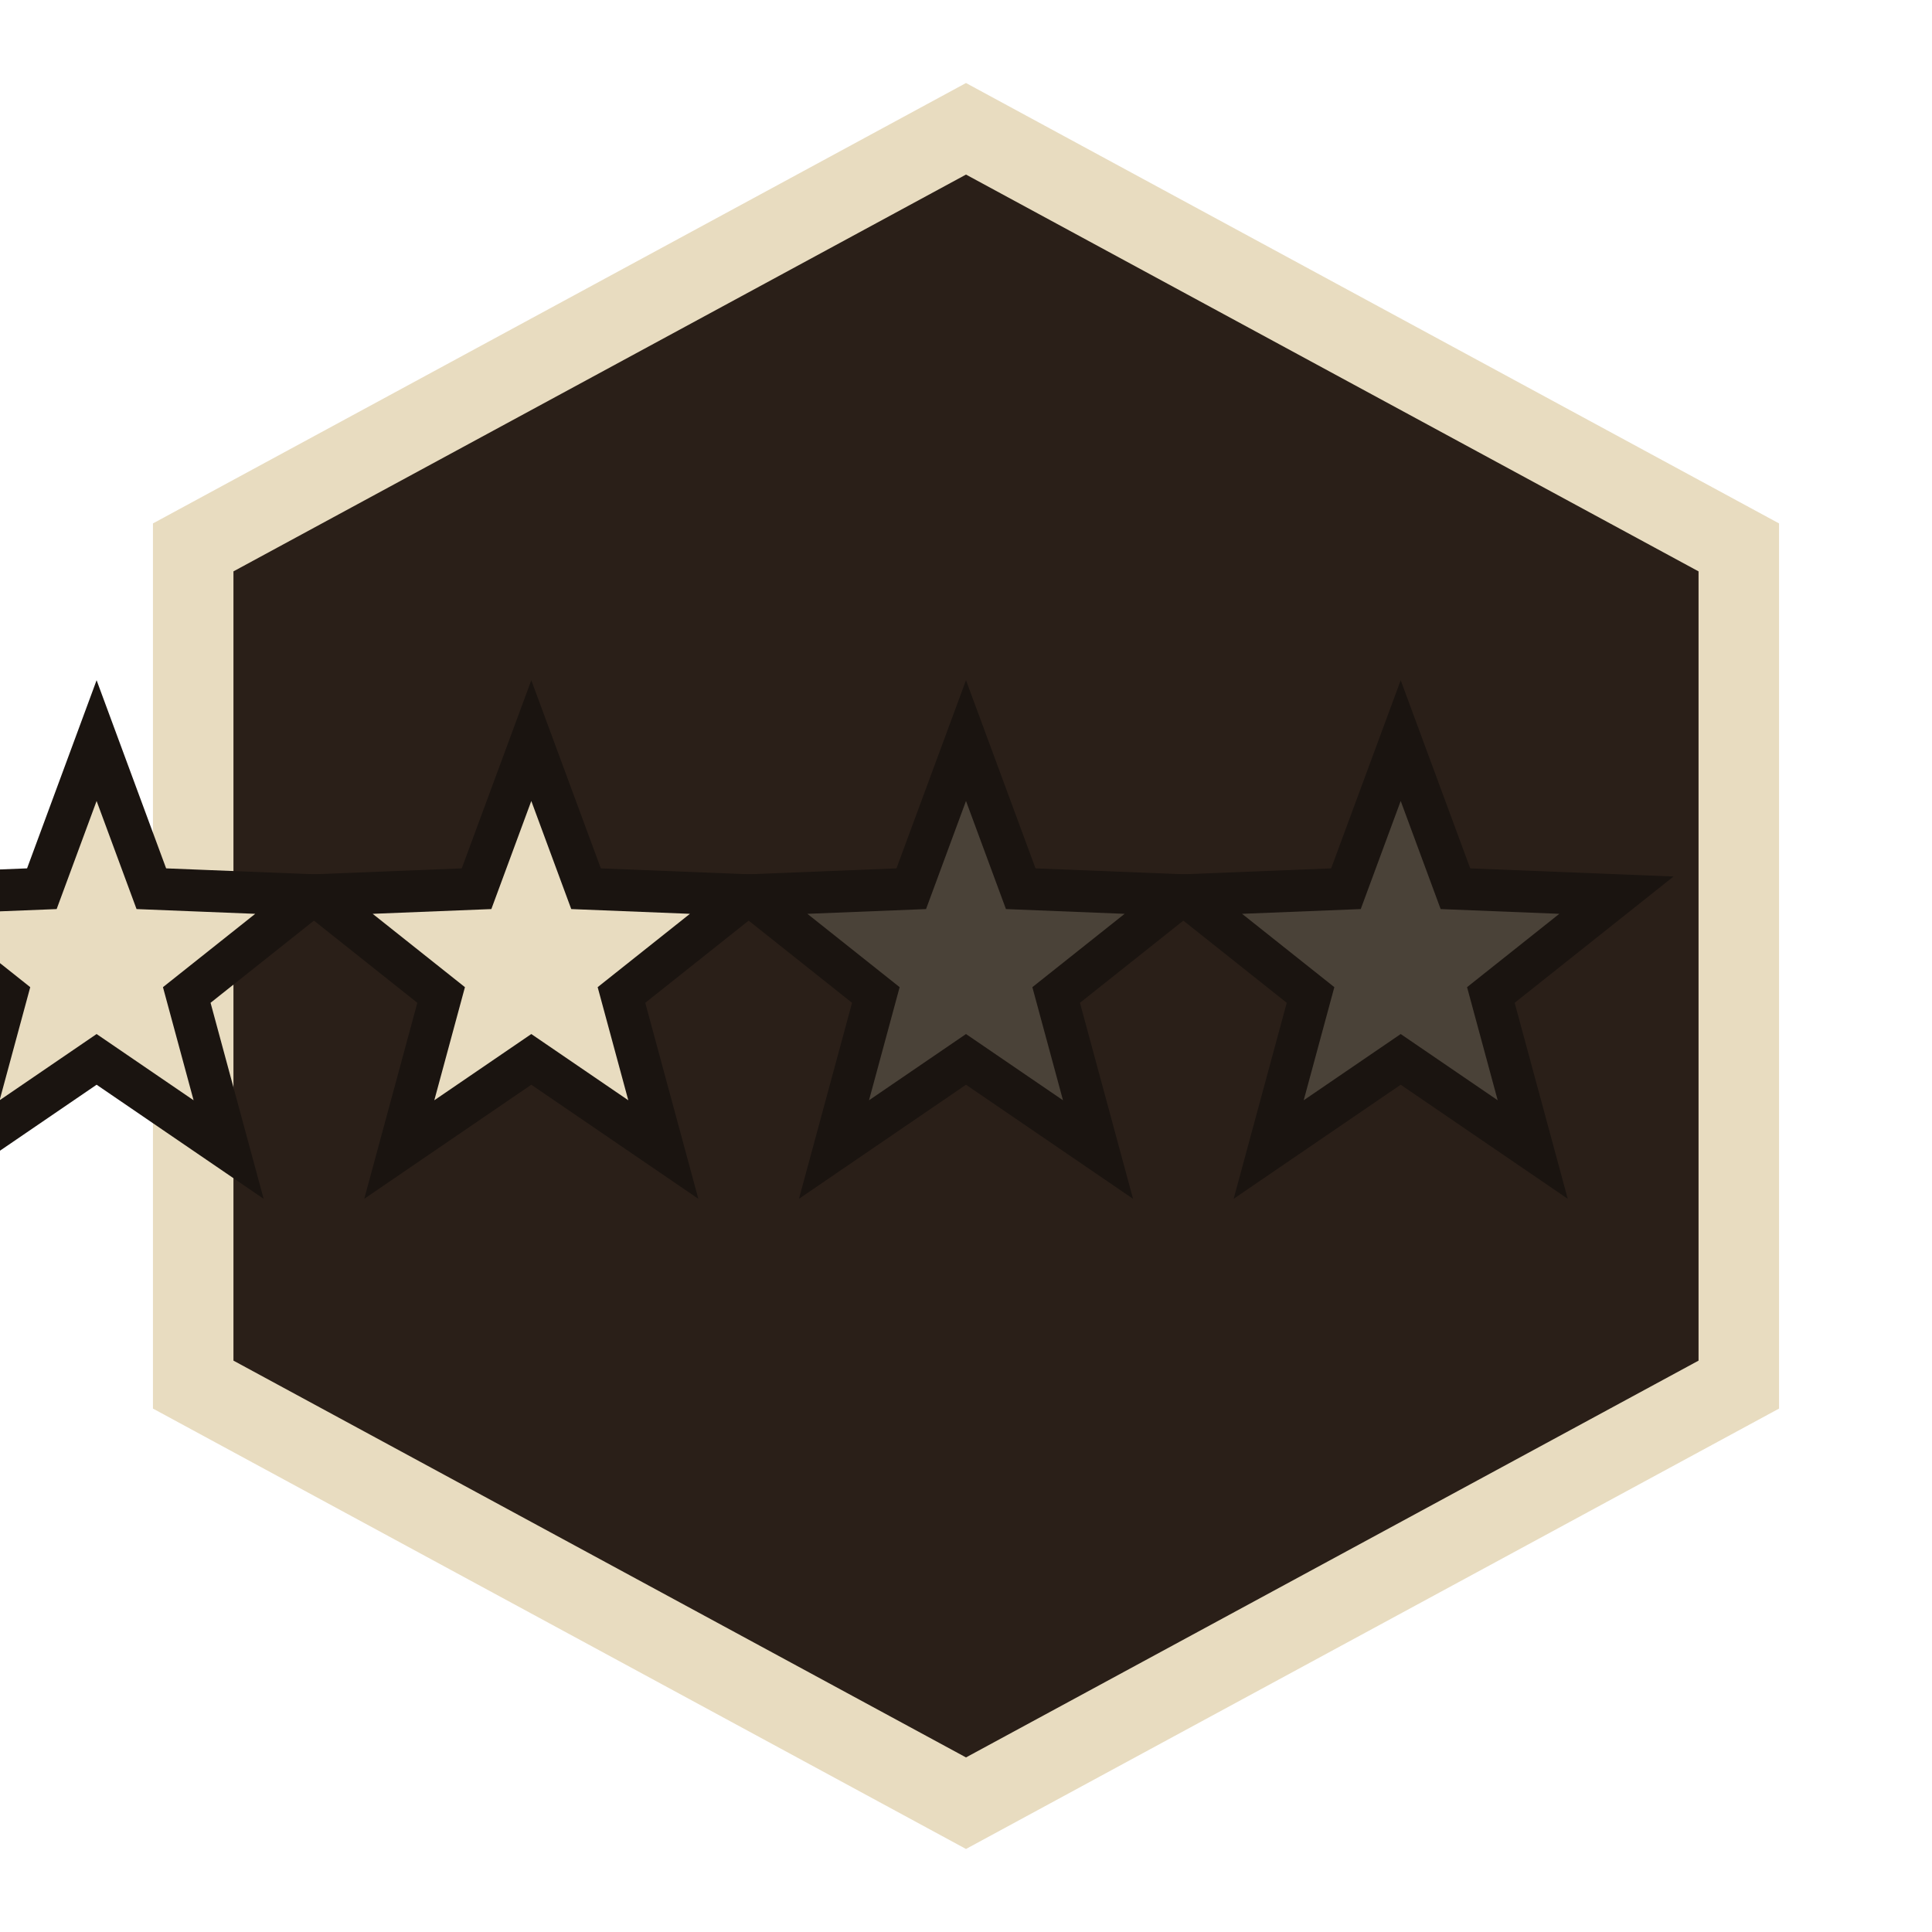
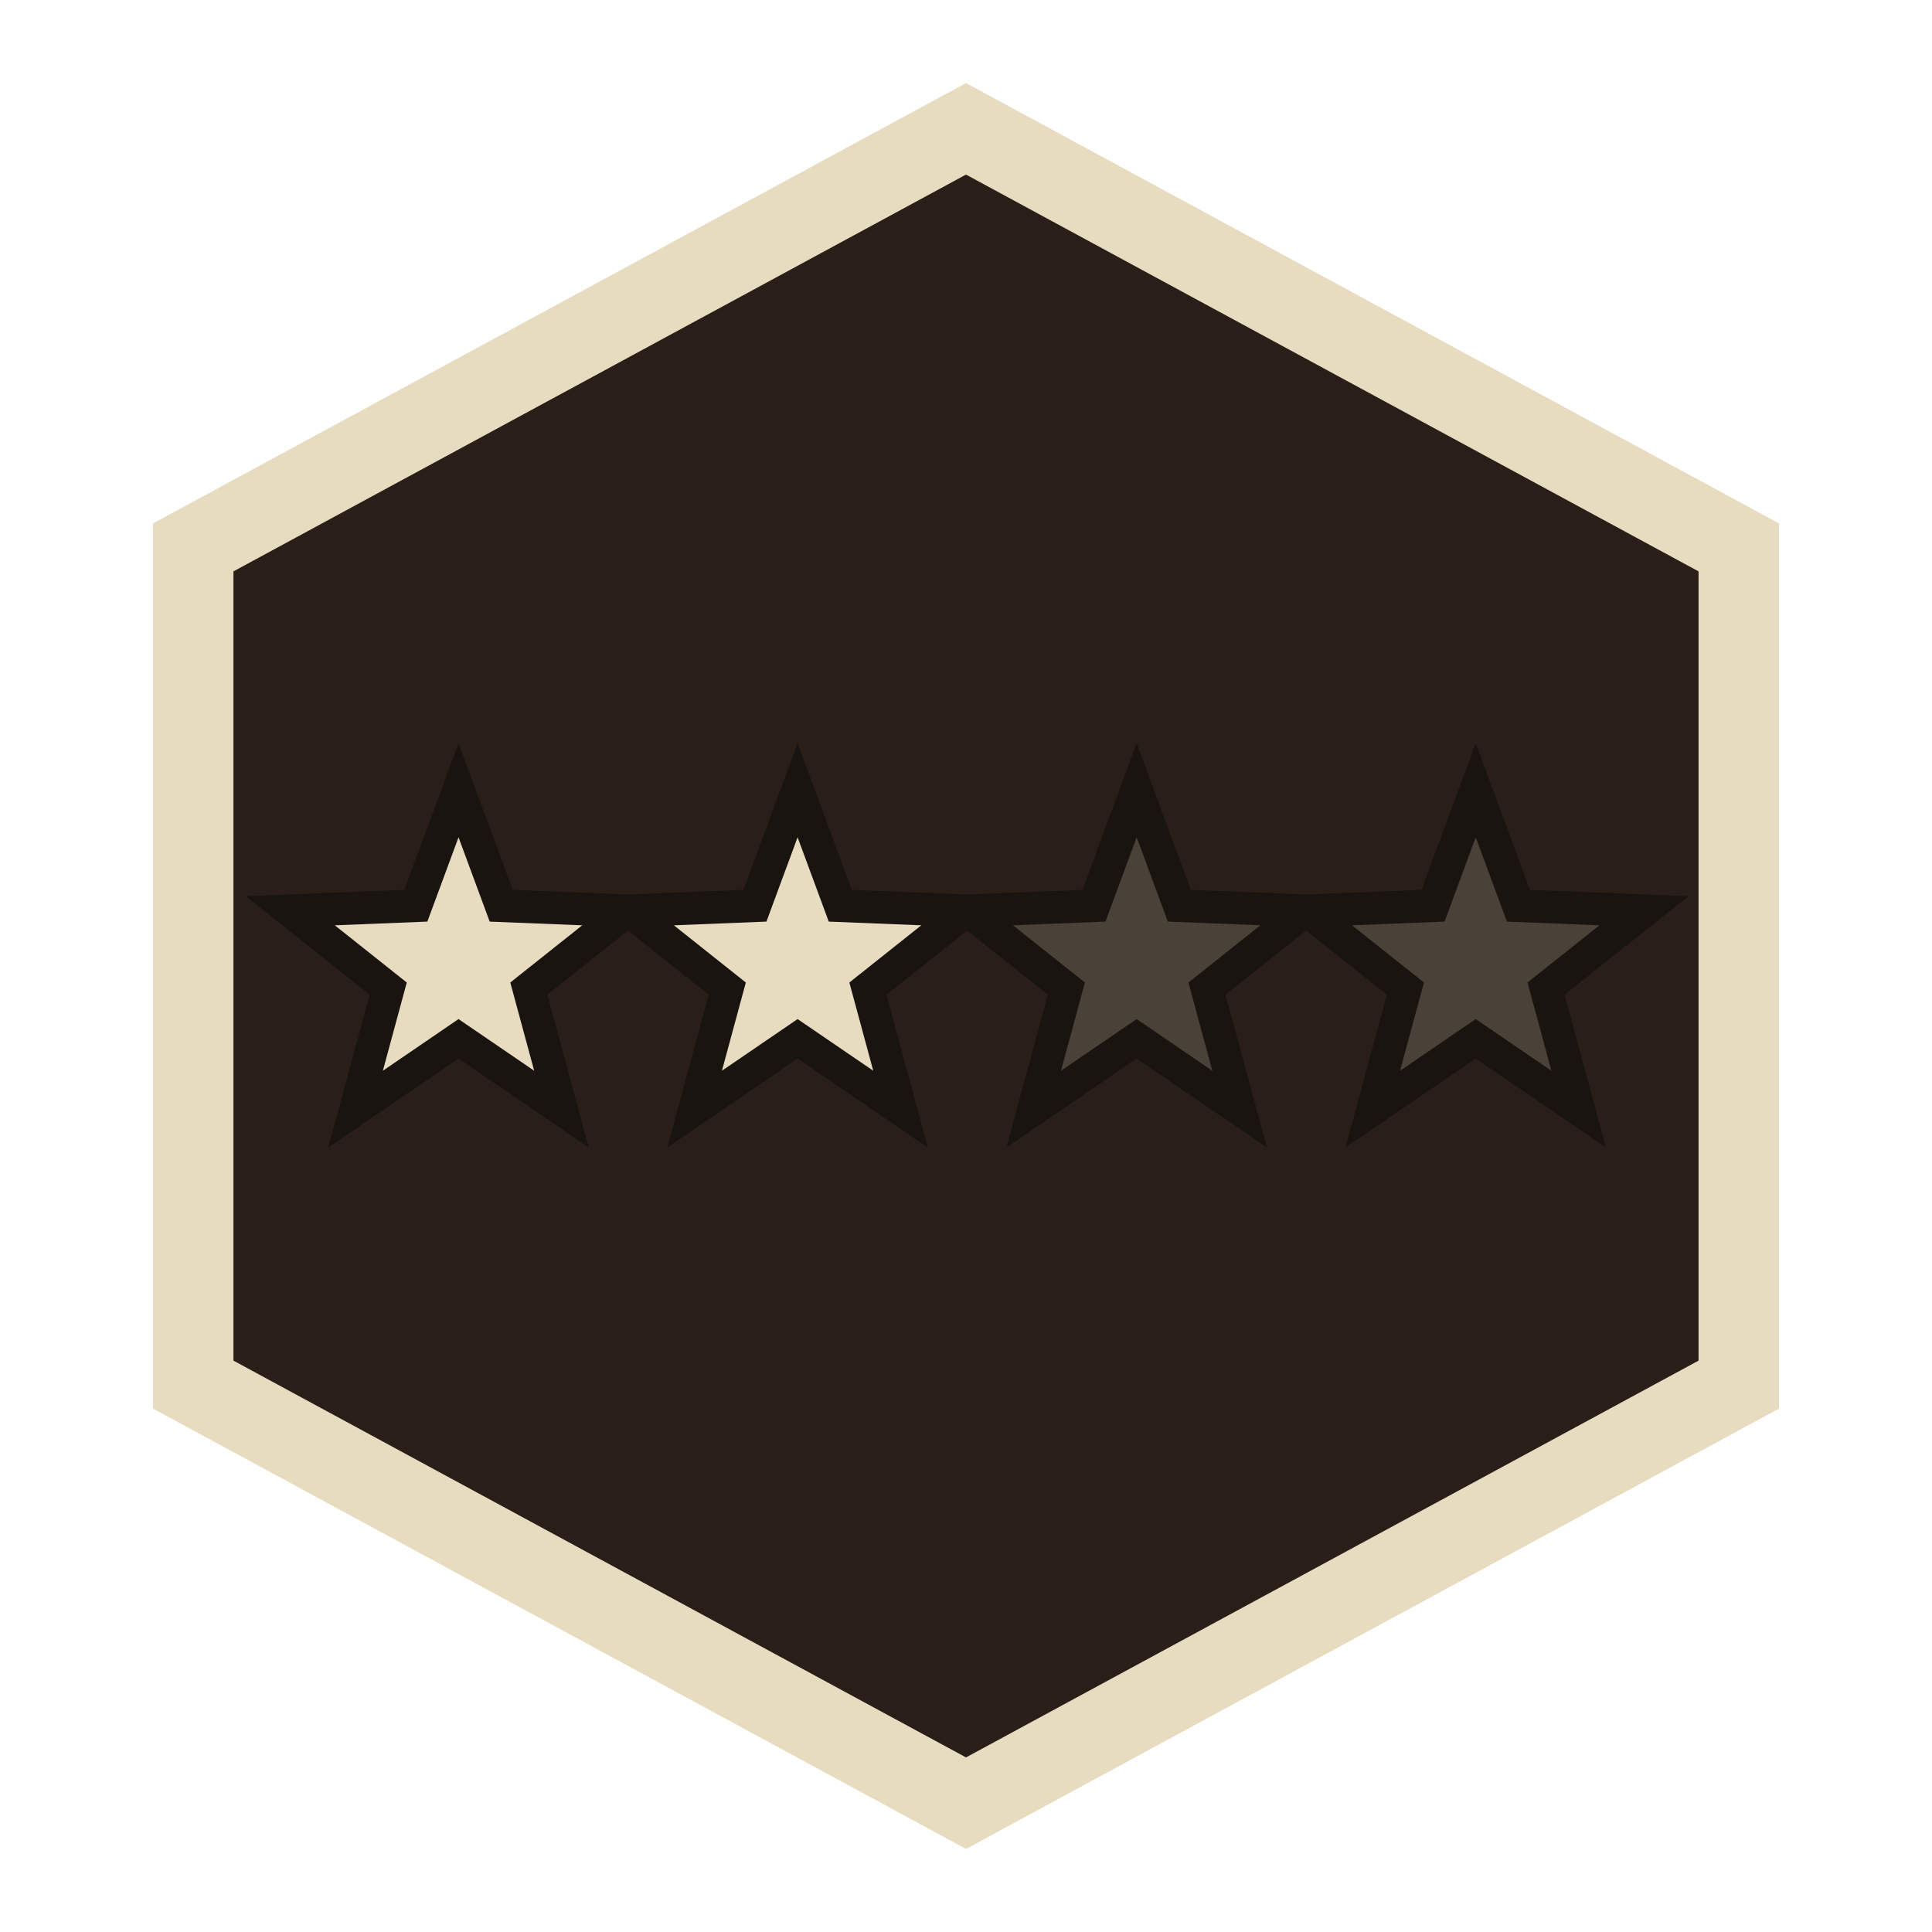
<svg xmlns="http://www.w3.org/2000/svg" viewBox="-30 -30 60 60" width="180" height="180">
  <style>.k3{stroke:#1a1410;stroke-width:3px;stroke-linejoin:round;stroke-linecap:round}.k2{stroke:#1a1410;stroke-width:2.2px;stroke-linejoin:round;stroke-linecap:round}.k15{stroke:#1a1410;stroke-width:1.6px;stroke-linejoin:round;stroke-linecap:round}.k1{stroke:#1a1410;stroke-width:1.1px;stroke-linejoin:round}</style>
  <defs>
    <g id="v-sturmbatterie">
      <ellipse cx="0" cy="16" rx="50" ry="16" fill="rgba(0,0,0,.35)" stroke="none" />
      <path class="k2" d="M-35.0,7 L31.0,7 A9,9 0 0 1 31.0,25 L-35.0,25 A9,9 0 0 1 -35.0,7 Z" fill="#2c2822" />
      <line x1="-41.3" y1="8.5" x2="-41.3" y2="23.5" stroke="#161310" stroke-width="2" stroke-linecap="round" />
      <line x1="-34.75" y1="8.5" x2="-34.75" y2="23.5" stroke="#161310" stroke-width="2" stroke-linecap="round" />
      <line x1="-28.2" y1="8.5" x2="-28.2" y2="23.5" stroke="#161310" stroke-width="2" stroke-linecap="round" />
      <line x1="-21.65" y1="8.5" x2="-21.65" y2="23.5" stroke="#161310" stroke-width="2" stroke-linecap="round" />
      <line x1="-15.1" y1="8.5" x2="-15.1" y2="23.5" stroke="#161310" stroke-width="2" stroke-linecap="round" />
      <line x1="-8.55" y1="8.5" x2="-8.55" y2="23.5" stroke="#161310" stroke-width="2" stroke-linecap="round" />
      <line x1="-2.0" y1="8.5" x2="-2.0" y2="23.5" stroke="#161310" stroke-width="2" stroke-linecap="round" />
      <line x1="4.55" y1="8.5" x2="4.55" y2="23.5" stroke="#161310" stroke-width="2" stroke-linecap="round" />
      <line x1="11.1" y1="8.5" x2="11.1" y2="23.5" stroke="#161310" stroke-width="2" stroke-linecap="round" />
      <line x1="17.65" y1="8.5" x2="17.65" y2="23.5" stroke="#161310" stroke-width="2" stroke-linecap="round" />
      <line x1="24.2" y1="8.5" x2="24.2" y2="23.5" stroke="#161310" stroke-width="2" stroke-linecap="round" />
      <line x1="30.75" y1="8.5" x2="30.75" y2="23.5" stroke="#161310" stroke-width="2" stroke-linecap="round" />
      <line x1="37.3" y1="8.5" x2="37.3" y2="23.5" stroke="#161310" stroke-width="2" stroke-linecap="round" />
      <ellipse class="k1" cx="-35.0" cy="16" rx="8.1" ry="8.1" fill="#161310" />
      <ellipse class="k1" cx="31.0" cy="16" rx="8.1" ry="8.1" fill="#161310" />
      <path class="k2" d="M-36.0,-6 L32.0,-6 A10,10 0 0 1 32.0,14 L-36.0,14 A10,10 0 0 1 -36.0,-6 Z" fill="#332b24" />
      <line x1="-43.0" y1="-4.5" x2="-43.0" y2="12.5" stroke="#1c1713" stroke-width="2" stroke-linecap="round" />
      <line x1="-36.167" y1="-4.5" x2="-36.167" y2="12.5" stroke="#1c1713" stroke-width="2" stroke-linecap="round" />
      <line x1="-29.333" y1="-4.5" x2="-29.333" y2="12.5" stroke="#1c1713" stroke-width="2" stroke-linecap="round" />
      <line x1="-22.5" y1="-4.5" x2="-22.5" y2="12.5" stroke="#1c1713" stroke-width="2" stroke-linecap="round" />
      <line x1="-15.667" y1="-4.5" x2="-15.667" y2="12.5" stroke="#1c1713" stroke-width="2" stroke-linecap="round" />
      <line x1="-8.833" y1="-4.5" x2="-8.833" y2="12.5" stroke="#1c1713" stroke-width="2" stroke-linecap="round" />
      <line x1="-2.0" y1="-4.5" x2="-2.0" y2="12.5" stroke="#1c1713" stroke-width="2" stroke-linecap="round" />
      <line x1="4.833" y1="-4.5" x2="4.833" y2="12.5" stroke="#1c1713" stroke-width="2" stroke-linecap="round" />
      <line x1="11.667" y1="-4.5" x2="11.667" y2="12.5" stroke="#1c1713" stroke-width="2" stroke-linecap="round" />
      <line x1="18.5" y1="-4.5" x2="18.5" y2="12.5" stroke="#1c1713" stroke-width="2" stroke-linecap="round" />
      <line x1="25.333" y1="-4.5" x2="25.333" y2="12.5" stroke="#1c1713" stroke-width="2" stroke-linecap="round" />
      <line x1="32.167" y1="-4.5" x2="32.167" y2="12.5" stroke="#1c1713" stroke-width="2" stroke-linecap="round" />
      <line x1="39.0" y1="-4.5" x2="39.0" y2="12.5" stroke="#1c1713" stroke-width="2" stroke-linecap="round" />
      <ellipse class="k1" cx="-36.0" cy="4" rx="9.0" ry="9.0" fill="#1c1713" />
      <ellipse class="k1" cx="32.0" cy="4" rx="9.0" ry="9.0" fill="#1c1713" />
      <polygon class="#4a2e21" points="-40.0,2.0 38.0,2.0 30.0,-10.0 -32.0,-10.0" fill="#6b4230" stroke-width="2" />
      <polygon class="k3" points="-36.0,-16.0 -4.0,0.0 -4.0,10.0 -36.0,-6.0" fill="#6b4230" />
      <polygon class="k3" points="-4.0,0.0 28.0,-16.0 28.0,-6.0 -4.0,10.0" fill="#4a2e21" />
      <polygon class="k3" points="-4.0,-32.0 28.0,-16.0 -4.0,0.0 -36.0,-16.0" fill="#8a5a40" />
      <polygon class="k2" points="-34.0,-8.0 -24.0,-16.0 20.0,-16.0 30.0,-8.0" fill="#77726b" />
      <path d="M-30,-9 L26,-9" fill="none" stroke="#f0e2b8" stroke-width="2" opacity="0.6" />
      <polygon class="k3" points="-13.0,-34.0 2.0,-26.5 2.0,-14.5 -13.0,-22.0" fill="#77726b" />
      <polygon class="k3" points="2.0,-26.5 17.0,-34.0 17.0,-22.0 2.0,-14.5" fill="#48443f" />
      <polygon class="k3" points="2.0,-41.5 17.0,-34.0 2.0,-26.5 -13.0,-34.0" fill="#a8a195" />
      <line x1="-1.15" y1="-24" x2="-15.1" y2="-44" stroke="#1a1410" stroke-width="7.4" stroke-linecap="round" />
      <line x1="-1.15" y1="-24" x2="-15.1" y2="-44" stroke="#48443f" stroke-width="3.4" stroke-linecap="round" />
      <line x1="-1.15" y1="-24.85" x2="-15.1" y2="-44.85" stroke="#a8a195" stroke-width="1.5" stroke-linecap="round" />
      <line x1="0.95" y1="-24" x2="-3.7" y2="-47" stroke="#1a1410" stroke-width="7.4" stroke-linecap="round" />
      <line x1="0.95" y1="-24" x2="-3.7" y2="-47" stroke="#48443f" stroke-width="3.4" stroke-linecap="round" />
      <line x1="0.95" y1="-24.85" x2="-3.7" y2="-47.85" stroke="#a8a195" stroke-width="1.5" stroke-linecap="round" />
      <line x1="3.05" y1="-24" x2="7.7" y2="-47" stroke="#1a1410" stroke-width="7.4" stroke-linecap="round" />
      <line x1="3.05" y1="-24" x2="7.7" y2="-47" stroke="#48443f" stroke-width="3.4" stroke-linecap="round" />
      <line x1="3.05" y1="-24.85" x2="7.7" y2="-47.85" stroke="#a8a195" stroke-width="1.5" stroke-linecap="round" />
      <line x1="5.15" y1="-24" x2="19.1" y2="-44" stroke="#1a1410" stroke-width="7.4" stroke-linecap="round" />
      <line x1="5.15" y1="-24" x2="19.1" y2="-44" stroke="#48443f" stroke-width="3.4" stroke-linecap="round" />
      <line x1="5.15" y1="-24.85" x2="19.1" y2="-44.85" stroke="#a8a195" stroke-width="1.5" stroke-linecap="round" />
      <polygon class="2" points="-22.0,-21.0 -16.0,-18.0 -16.0,-13.0 -22.0,-16.0" fill="#834f36" />
      <polygon class="2" points="-16.0,-18.0 -10.0,-21.0 -10.0,-16.0 -16.0,-13.0" fill="#5e3826" />
      <polygon class="2" points="-16.0,-24.0 -10.0,-21.0 -16.0,-18.0 -22.0,-21.0" fill="#a2684a" />
      <polygon class="2" points="14.0,-21.0 20.0,-18.0 20.0,-13.0 14.0,-16.0" fill="#834f36" />
      <polygon class="2" points="20.0,-18.0 26.0,-21.0 26.0,-16.0 20.0,-13.0" fill="#5e3826" />
      <polygon class="2" points="20.0,-24.0 26.0,-21.0 20.0,-18.0 14.0,-21.0" fill="#a2684a" />
      <polygon points="-10.1,-58.0 -13.7,-56.9 -15.1,-54.2 -16.5,-56.9 -20.1,-58.0 -16.5,-59.1 -15.1,-61.8 -13.7,-59.1" fill="#f0e2b8" stroke="#fff3d6" stroke-width="0.8" />
      <polygon points="1.3,-61.0 -2.3,-59.9 -3.7,-57.2 -5.1,-59.9 -8.7,-61.0 -5.1,-62.1 -3.7,-64.8 -2.3,-62.1" fill="#f0e2b8" stroke="#fff3d6" stroke-width="0.8" />
      <polygon points="12.7,-61.0 9.1,-59.9 7.7,-57.2 6.3,-59.9 2.7,-61.0 6.3,-62.1 7.7,-64.8 9.1,-62.1" fill="#f0e2b8" stroke="#fff3d6" stroke-width="0.8" />
      <polygon points="24.1,-58.0 20.5,-56.9 19.1,-54.2 17.7,-56.9 14.1,-58.0 17.7,-59.1 19.1,-61.8 20.5,-59.1" fill="#f0e2b8" stroke="#fff3d6" stroke-width="0.8" />
      <rect x="13.553" y="-47.58" width="2.8" height="6.4" rx="0.6" fill="#e8c872" stroke="#1a1410" stroke-width="0.8" transform="rotate(12.07476 14.95331 -44.37962)" />
      <rect x="3.497" y="-38.339" width="2.8" height="6.4" rx="0.6" fill="#e8c872" stroke="#1a1410" stroke-width="0.8" transform="rotate(-10.74489 4.897451 -35.13883)" />
      <rect x="2.92" y="-39.022" width="2.8" height="6.4" rx="0.6" fill="#e8c872" stroke="#1a1410" stroke-width="0.8" transform="rotate(-37.00035 4.319957 -35.82154)" />
      <rect x="17.946" y="-49.523" width="2.8" height="6.4" rx="0.6" fill="#e8c872" stroke="#1a1410" stroke-width="0.8" transform="rotate(-32.74296 19.34583 -46.32347)" />
      <rect x="17.581" y="-31.356" width="2.8" height="6.4" rx="0.6" fill="#e8c872" stroke="#1a1410" stroke-width="0.8" transform="rotate(-30.09584 18.98077 -28.15555)" />
      <rect x="9.53" y="-36.142" width="2.8" height="6.4" rx="0.6" fill="#e8c872" stroke="#1a1410" stroke-width="0.8" transform="rotate(35.81672 10.92956 -32.9416)" />
      <rect x="23.684" y="-41.68" width="2.8" height="6.4" rx="0.6" fill="#e8c872" stroke="#1a1410" stroke-width="0.8" transform="rotate(38.10041 25.08412 -38.47967)" />
      <rect x="2.463" y="-30.597" width="2.8" height="6.4" rx="0.6" fill="#e8c872" stroke="#1a1410" stroke-width="0.8" transform="rotate(-16.83126 3.863307 -27.39676)" />
      <rect x="6.37" y="-48.373" width="2.8" height="6.4" rx="0.6" fill="#e8c872" stroke="#1a1410" stroke-width="0.8" transform="rotate(-15.32145 7.770203 -45.17299)" />
      <rect x="33.245" y="-46.863" width="2.8" height="6.4" rx="0.6" fill="#e8c872" stroke="#1a1410" stroke-width="0.8" transform="rotate(6.528013 34.64505 -43.66257)" />
      <rect x="26.157" y="-42.262" width="2.8" height="6.4" rx="0.6" fill="#e8c872" stroke="#1a1410" stroke-width="0.8" transform="rotate(3.819557 27.55654 -39.06246)" />
      <rect x="3.112" y="-49.77" width="2.8" height="6.4" rx="0.6" fill="#e8c872" stroke="#1a1410" stroke-width="0.8" transform="rotate(-23.5233 4.511559 -46.56957)" />
      <rect x="27.816" y="-40.938" width="2.8" height="6.4" rx="0.6" fill="#e8c872" stroke="#1a1410" stroke-width="0.8" transform="rotate(-14.86823 29.216 -37.73778)" />
      <rect x="24.022" y="-40.324" width="2.8" height="6.4" rx="0.6" fill="#e8c872" stroke="#1a1410" stroke-width="0.8" transform="rotate(-16.01864 25.42247 -37.12357)" />
    </g>
    <g id="v-obelisk">
      <ellipse cx="0" cy="6" rx="46" ry="18" fill="rgba(0,0,0,.4)" stroke="none" />
      <polygon class="k3" points="-40.0,-8.0 0.0,12.0 0.0,22.0 -40.0,2.0" fill="#4b4238" />
      <polygon class="k3" points="0.0,12.0 40.0,-8.0 40.0,2.0 0.0,22.0" fill="#332c24" />
      <polygon class="k3" points="0.0,-28.0 40.0,-8.0 0.0,12.0 -40.0,-8.0" fill="#6a5d4e" />
      <polygon class="k1" points="-40.0,-6.0 0.0,10.0 0.0,16.0 -40.0,0.0" fill="url(#haz)" />
      <polygon class="k3" points="-30.0,-20.0 0.0,-5.0 0.0,9.0 -30.0,-6.0" fill="#4b4238" />
      <polygon class="k3" points="0.0,-5.0 30.0,-20.0 30.0,-6.0 0.0,9.0" fill="#332c24" />
      <polygon class="k3" points="0.0,-35.0 30.0,-20.0 0.0,-5.0 -30.0,-20.0" fill="#6a5d4e" />
      <path class="k1" d="M-30,4 C-39.9,-4.8 -34.4,-13.6 -31.1,-24.6 C-23.4,-13.6 -20.1,-5.9 -30,4 Z" fill="#ff8a2a" />
      <path class="k1" d="M30,4 C20.1,-4.8 25.6,-13.6 28.9,-24.6 C36.6,-13.6 39.9,-5.9 30,4 Z" fill="#ff8a2a" />
      <path class="k1" d="M-26,-6 C-35.9,-14.8 -30.4,-23.6 -27.1,-34.6 C-19.4,-23.6 -16.1,-15.9 -26,-6 Z" fill="#ff8a2a" />
      <path class="k1" d="M26,-6 C16.1,-14.8 21.6,-23.6 24.9,-34.6 C32.6,-23.6 35.9,-15.9 26,-6 Z" fill="#ff8a2a" />
      <polygon class="k2" points="3.0,-20.0 1.0,-148.0 15.0,-150.0 20.0,-20.0" fill="#332c24" />
      <path class="k3" d="M-20,-20 L20,-20 L15,-150 L-15,-150 Z" fill="#4b4238" />
      <polygon class="k2" points="-20.0,-20.0 -15.0,-150.0 -1.0,-148.0 -3.0,-20.0" fill="#6a5d4e" />
      <path d="M-13.85,-38.5 L-4.85,-29.5 M-13.85,-29.5 L-4.85,-38.5" fill="none" stroke="#8a5aa0" stroke-width="1.4" opacity="0.75" />
      <path d="M4.85,-38.5 L13.85,-34 L4.85,-29.5" fill="none" stroke="#8a5aa0" stroke-width="1.4" opacity="0.75" />
      <path d="M-13.548,-56.5 L-4.548,-52 L-13.548,-47.5" fill="none" stroke="#8a5aa0" stroke-width="1.4" opacity="0.75" />
      <path d="M4.548,-56.5 L13.548,-47.5 M4.548,-47.5 L13.548,-56.5" fill="none" stroke="#8a5aa0" stroke-width="1.4" opacity="0.75" />
      <path d="M-8.745,-74.5 L-8.745,-65.5 M-13.245,-70 L-4.245,-70" fill="none" stroke="#8a5aa0" stroke-width="1.4" opacity="0.75" />
      <path d="M8.745,-74.5 L8.745,-65.5 M4.245,-70 L13.245,-70" fill="none" stroke="#8a5aa0" stroke-width="1.4" opacity="0.75" />
      <path d="M-12.943,-92.5 L-3.943,-83.5 M-12.943,-83.5 L-3.943,-92.5" fill="none" stroke="#8a5aa0" stroke-width="1.4" opacity="0.75" />
      <path d="M3.943,-92.5 L12.943,-88 L3.943,-83.5" fill="none" stroke="#8a5aa0" stroke-width="1.4" opacity="0.75" />
      <path d="M-12.64,-110.5 L-3.64,-101.5 M-12.64,-101.5 L-3.64,-110.5" fill="none" stroke="#8a5aa0" stroke-width="1.4" opacity="0.75" />
      <path d="M3.64,-110.5 L12.64,-106 L3.64,-101.5" fill="none" stroke="#8a5aa0" stroke-width="1.4" opacity="0.75" />
      <path d="M-12.338,-128.5 L-3.338,-124 L-12.338,-119.5" fill="none" stroke="#8a5aa0" stroke-width="1.4" opacity="0.75" />
      <path d="M3.338,-128.5 L12.338,-119.5 M3.338,-119.5 L12.338,-128.5" fill="none" stroke="#8a5aa0" stroke-width="1.4" opacity="0.75" />
      <path d="M-14,-46 L14,-46" fill="none" stroke="#2a231c" stroke-width="2" />
      <path d="M-14,-92 L14,-92" fill="none" stroke="#2a231c" stroke-width="2" />
      <path d="M-14,-130 L14,-130" fill="none" stroke="#2a231c" stroke-width="2" />
      <polygon class="k2" points="-15.0,-150.0 15.0,-150.0 9.0,-165.0 -9.0,-165.0" fill="#6a5d4e" />
      <circle cx="0" cy="-208" r="26" fill="#b784ff" opacity=".18" />
      <circle cx="0" cy="-208" r="14" fill="#9a6ae0" opacity=".3" />
      <polyline points="12.895,-165 16.225,-185.606 36.842,-206.212" fill="none" stroke="#1a1410" stroke-width="4" stroke-linejoin="round" />
      <polyline points="12.895,-165 16.225,-185.606 36.842,-206.212" fill="none" stroke="#5fd4ff" stroke-width="1.8" stroke-linejoin="round" />
      <polyline points="-6.714,-165 -17.168,-181.3 -19.184,-197.599" fill="none" stroke="#1a1410" stroke-width="4" stroke-linejoin="round" />
      <polyline points="-6.714,-165 -17.168,-181.3 -19.184,-197.599" fill="none" stroke="#5fd4ff" stroke-width="1.8" stroke-linejoin="round" />
      <polyline points="-9.609,-165 -22.202,-197.446 -27.453,-229.893" fill="none" stroke="#1a1410" stroke-width="4" stroke-linejoin="round" />
      <polyline points="-9.609,-165 -22.202,-197.446 -27.453,-229.893" fill="none" stroke="#5fd4ff" stroke-width="1.8" stroke-linejoin="round" />
      <ellipse cx="0" cy="-208" rx="22" ry="13" fill="#2a0d33" class="k3" />
      <path class="k2" d="M-19,-208 Q-6,-222 0,-208 Q6,-194 19,-208 Q6,-198 0,-208 Q-6,-198 -19,-208 Z" fill="#e8dcc0" />
      <ellipse class="k2" cx="0" cy="-208" rx="6.5" ry="9.5" fill="#ff3a1a" />
      <ellipse cx="0" cy="-208" rx="2.4" ry="6" fill="#1a1410" stroke="none" />
      <circle cx="-2.5" cy="-211" r="1.6" fill="#ffd23f" stroke="none" />
      <ellipse cx="0" cy="-198" rx="26" ry="7" fill="none" stroke="#c9a8ff" stroke-width="1.8" opacity="0.6" />
    </g>
    <pattern id="haz" width="8" height="8" patternUnits="userSpaceOnUse" patternTransform="rotate(-35)">
      <rect width="8" height="8" fill="#e8b93a" />
      <rect width="4" height="8" fill="#1a1410" />
    </pattern>
    <filter id="sil">
      <feColorMatrix type="matrix" values="0 0 0 0 0.11  0 0 0 0 0.08  0 0 0 0 0.06  0 0 0 1 0" />
    </filter>
    <g id="badge-0">
      <g>
        <polygon points="0.0,-26.0 24.0,-13.0 24.0,13.0 0.0,26.0 -24.0,13.0 -24.0,-13.0" fill="#2a1f18" stroke="#e8dcc0" stroke-width="2.5" />
-         <polygon points="-27.0,-7.0 -25.3,-2.4 -20.3,-2.2 -24.2,0.9 -22.9,5.7 -27.0,2.9 -31.1,5.7 -29.8,0.9 -33.7,-2.2 -28.7,-2.4" fill="#4a4238" stroke="#1a1410" stroke-width="1.3" />
-         <polygon points="-13.5,-7.0 -11.8,-2.4 -6.8,-2.2 -10.7,0.9 -9.4,5.7 -13.5,2.9 -17.6,5.7 -16.3,0.9 -20.2,-2.2 -15.2,-2.4" fill="#4a4238" stroke="#1a1410" stroke-width="1.3" />
-         <polygon points="0.0,-7.0 1.7,-2.4 6.7,-2.2 2.8,0.9 4.1,5.7 0.0,2.9 -4.1,5.7 -2.8,0.9 -6.7,-2.2 -1.7,-2.4" fill="#4a4238" stroke="#1a1410" stroke-width="1.3" />
-         <polygon points="13.5,-7.0 15.2,-2.4 20.2,-2.2 16.3,0.9 17.6,5.7 13.5,2.9 9.4,5.7 10.7,0.9 6.8,-2.2 11.8,-2.4" fill="#4a4238" stroke="#1a1410" stroke-width="1.3" />
+         <g transform="translate(5.3,0) scale(0.78)">
+           <polygon points="-27.0,-7.0 -25.3,-2.4 -20.3,-2.2 -24.2,0.9 -22.9,5.7 -27.0,2.9 -31.1,5.7 -29.8,0.9 -33.7,-2.2 -28.7,-2.4" fill="#4a4238" stroke="#1a1410" stroke-width="1.3" />
+           <polygon points="-13.5,-7.0 -11.8,-2.4 -6.8,-2.2 -10.7,0.9 -9.4,5.7 -13.5,2.9 -17.6,5.7 -16.3,0.9 -20.2,-2.2 -15.2,-2.4" fill="#4a4238" stroke="#1a1410" stroke-width="1.3" />
+           <polygon points="0.0,-7.0 1.7,-2.4 6.7,-2.2 2.8,0.9 4.1,5.7 0.0,2.9 -4.1,5.7 -2.8,0.9 -6.7,-2.2 -1.7,-2.4" fill="#4a4238" stroke="#1a1410" stroke-width="1.3" />
+           <polygon points="13.5,-7.0 15.2,-2.4 20.2,-2.2 16.3,0.9 17.6,5.7 13.5,2.9 9.4,5.7 10.7,0.9 6.8,-2.2 11.8,-2.4" fill="#4a4238" stroke="#1a1410" stroke-width="1.3" />
+         </g>
      </g>
    </g>
    <g id="badge-1">
      <g>
        <polygon points="0.0,-26.0 24.0,-13.0 24.0,13.0 0.0,26.0 -24.0,13.0 -24.0,-13.0" fill="#2a1f18" stroke="#e8dcc0" stroke-width="2.5" />
-         <polygon points="-27.0,-7.0 -25.3,-2.4 -20.3,-2.2 -24.2,0.9 -22.9,5.7 -27.0,2.9 -31.1,5.7 -29.8,0.9 -33.7,-2.2 -28.7,-2.4" fill="#e8dcc0" stroke="#1a1410" stroke-width="1.3" />
-         <polygon points="-13.5,-7.0 -11.8,-2.4 -6.8,-2.2 -10.7,0.9 -9.4,5.7 -13.5,2.9 -17.6,5.7 -16.3,0.9 -20.2,-2.2 -15.2,-2.4" fill="#4a4238" stroke="#1a1410" stroke-width="1.3" />
-         <polygon points="0.0,-7.0 1.7,-2.4 6.7,-2.2 2.8,0.9 4.1,5.7 0.0,2.9 -4.1,5.7 -2.8,0.9 -6.7,-2.2 -1.7,-2.4" fill="#4a4238" stroke="#1a1410" stroke-width="1.3" />
-         <polygon points="13.5,-7.0 15.2,-2.4 20.2,-2.2 16.3,0.9 17.6,5.7 13.5,2.9 9.4,5.7 10.7,0.9 6.8,-2.2 11.8,-2.4" fill="#4a4238" stroke="#1a1410" stroke-width="1.3" />
+         <g transform="translate(5.3,0) scale(0.78)">
+           <polygon points="-27.0,-7.0 -25.3,-2.4 -20.3,-2.2 -24.2,0.9 -22.9,5.7 -27.0,2.9 -31.1,5.7 -29.8,0.9 -33.7,-2.2 -28.7,-2.4" fill="#e8dcc0" stroke="#1a1410" stroke-width="1.3" />
+           <polygon points="-13.5,-7.0 -11.8,-2.4 -6.8,-2.2 -10.7,0.9 -9.4,5.7 -13.5,2.9 -17.6,5.7 -16.3,0.9 -20.2,-2.2 -15.2,-2.4" fill="#4a4238" stroke="#1a1410" stroke-width="1.3" />
+           <polygon points="0.0,-7.0 1.7,-2.4 6.7,-2.2 2.8,0.9 4.1,5.7 0.0,2.9 -4.1,5.7 -2.8,0.9 -6.7,-2.2 -1.7,-2.4" fill="#4a4238" stroke="#1a1410" stroke-width="1.3" />
+           <polygon points="13.5,-7.0 15.2,-2.4 20.2,-2.2 16.3,0.9 17.6,5.7 13.5,2.9 9.4,5.7 10.7,0.9 6.8,-2.2 11.8,-2.4" fill="#4a4238" stroke="#1a1410" stroke-width="1.3" />
+         </g>
      </g>
    </g>
    <g id="badge-2">
      <g>
        <polygon points="0.0,-26.0 24.0,-13.0 24.0,13.0 0.0,26.0 -24.0,13.0 -24.0,-13.0" fill="#2a1f18" stroke="#e8dcc0" stroke-width="2.5" />
-         <polygon points="-27.0,-7.0 -25.3,-2.4 -20.3,-2.2 -24.2,0.9 -22.9,5.7 -27.0,2.9 -31.1,5.7 -29.8,0.9 -33.7,-2.2 -28.7,-2.4" fill="#e8dcc0" stroke="#1a1410" stroke-width="1.3" />
-         <polygon points="-13.5,-7.0 -11.8,-2.4 -6.8,-2.2 -10.7,0.9 -9.4,5.7 -13.5,2.9 -17.6,5.7 -16.3,0.9 -20.2,-2.2 -15.2,-2.4" fill="#e8dcc0" stroke="#1a1410" stroke-width="1.3" />
-         <polygon points="0.0,-7.0 1.7,-2.4 6.7,-2.2 2.8,0.9 4.1,5.7 0.0,2.9 -4.1,5.7 -2.8,0.9 -6.7,-2.2 -1.7,-2.4" fill="#4a4238" stroke="#1a1410" stroke-width="1.3" />
-         <polygon points="13.5,-7.0 15.2,-2.4 20.2,-2.2 16.3,0.9 17.6,5.7 13.5,2.9 9.4,5.7 10.7,0.9 6.8,-2.2 11.8,-2.4" fill="#4a4238" stroke="#1a1410" stroke-width="1.3" />
+         <g transform="translate(5.3,0) scale(0.78)">
+           <polygon points="-27.0,-7.0 -25.3,-2.4 -20.3,-2.2 -24.2,0.9 -22.9,5.7 -27.0,2.9 -31.1,5.7 -29.8,0.9 -33.7,-2.2 -28.7,-2.4" fill="#e8dcc0" stroke="#1a1410" stroke-width="1.3" />
+           <polygon points="-13.5,-7.0 -11.8,-2.4 -6.8,-2.2 -10.7,0.9 -9.4,5.7 -13.5,2.9 -17.6,5.7 -16.3,0.9 -20.2,-2.2 -15.2,-2.4" fill="#e8dcc0" stroke="#1a1410" stroke-width="1.3" />
+           <polygon points="0.0,-7.0 1.7,-2.4 6.7,-2.2 2.8,0.9 4.1,5.7 0.0,2.9 -4.1,5.7 -2.8,0.9 -6.7,-2.2 -1.7,-2.4" fill="#4a4238" stroke="#1a1410" stroke-width="1.3" />
+           <polygon points="13.5,-7.0 15.2,-2.4 20.2,-2.2 16.3,0.9 17.6,5.7 13.5,2.9 9.4,5.7 10.7,0.9 6.8,-2.2 11.8,-2.4" fill="#4a4238" stroke="#1a1410" stroke-width="1.3" />
+         </g>
      </g>
    </g>
    <g id="badge-3">
      <g>
        <polygon points="0.0,-26.0 24.0,-13.0 24.0,13.0 0.0,26.0 -24.0,13.0 -24.0,-13.0" fill="#2a1f18" stroke="#e8dcc0" stroke-width="2.5" />
-         <polygon points="-27.0,-7.0 -25.3,-2.4 -20.3,-2.2 -24.2,0.9 -22.9,5.7 -27.0,2.9 -31.1,5.7 -29.8,0.9 -33.7,-2.2 -28.7,-2.4" fill="#e8dcc0" stroke="#1a1410" stroke-width="1.3" />
-         <polygon points="-13.5,-7.0 -11.8,-2.4 -6.8,-2.2 -10.7,0.9 -9.4,5.7 -13.5,2.9 -17.6,5.7 -16.3,0.9 -20.2,-2.2 -15.2,-2.4" fill="#e8dcc0" stroke="#1a1410" stroke-width="1.3" />
-         <polygon points="0.0,-7.0 1.7,-2.4 6.7,-2.2 2.8,0.9 4.1,5.7 0.0,2.9 -4.1,5.7 -2.8,0.9 -6.7,-2.2 -1.7,-2.4" fill="#e8dcc0" stroke="#1a1410" stroke-width="1.3" />
-         <polygon points="13.5,-7.0 15.2,-2.4 20.2,-2.2 16.3,0.9 17.6,5.7 13.5,2.9 9.4,5.7 10.7,0.9 6.8,-2.2 11.8,-2.4" fill="#4a4238" stroke="#1a1410" stroke-width="1.3" />
+         <g transform="translate(5.3,0) scale(0.78)">
+           <polygon points="-27.0,-7.0 -25.3,-2.4 -20.3,-2.2 -24.2,0.9 -22.9,5.7 -27.0,2.9 -31.1,5.7 -29.8,0.9 -33.7,-2.2 -28.7,-2.4" fill="#e8dcc0" stroke="#1a1410" stroke-width="1.3" />
+           <polygon points="-13.5,-7.0 -11.8,-2.4 -6.8,-2.2 -10.7,0.9 -9.4,5.7 -13.5,2.9 -17.6,5.7 -16.3,0.9 -20.2,-2.2 -15.2,-2.4" fill="#e8dcc0" stroke="#1a1410" stroke-width="1.3" />
+           <polygon points="0.0,-7.0 1.7,-2.4 6.7,-2.2 2.8,0.9 4.1,5.7 0.0,2.9 -4.1,5.7 -2.8,0.9 -6.7,-2.2 -1.7,-2.4" fill="#e8dcc0" stroke="#1a1410" stroke-width="1.3" />
+           <polygon points="13.5,-7.0 15.2,-2.4 20.2,-2.2 16.3,0.9 17.6,5.7 13.5,2.9 9.4,5.7 10.7,0.9 6.8,-2.2 11.8,-2.4" fill="#4a4238" stroke="#1a1410" stroke-width="1.3" />
+         </g>
      </g>
    </g>
    <g id="badge-4">
      <g>
        <polygon points="0.0,-26.0 24.0,-13.0 24.0,13.0 0.0,26.0 -24.0,13.0 -24.0,-13.0" fill="#2a1f18" stroke="#f2c14e" stroke-width="2.5" />
-         <polygon points="-27.0,-7.0 -25.3,-2.4 -20.3,-2.2 -24.2,0.9 -22.9,5.7 -27.0,2.9 -31.1,5.7 -29.8,0.9 -33.7,-2.2 -28.7,-2.4" fill="#f2c14e" stroke="#1a1410" stroke-width="1.3" />
-         <polygon points="-13.5,-7.0 -11.8,-2.4 -6.8,-2.2 -10.7,0.9 -9.4,5.7 -13.5,2.9 -17.6,5.7 -16.3,0.9 -20.2,-2.2 -15.2,-2.4" fill="#f2c14e" stroke="#1a1410" stroke-width="1.3" />
-         <polygon points="0.0,-7.0 1.7,-2.4 6.7,-2.2 2.8,0.9 4.1,5.7 0.0,2.9 -4.1,5.7 -2.8,0.9 -6.7,-2.2 -1.7,-2.4" fill="#f2c14e" stroke="#1a1410" stroke-width="1.3" />
-         <polygon points="13.5,-7.0 15.2,-2.4 20.2,-2.2 16.3,0.9 17.6,5.7 13.5,2.9 9.4,5.7 10.7,0.9 6.8,-2.2 11.8,-2.4" fill="#f2c14e" stroke="#1a1410" stroke-width="1.3" />
+         <g transform="translate(5.3,0) scale(0.78)">
+           <polygon points="-27.0,-7.0 -25.3,-2.4 -20.3,-2.2 -24.2,0.9 -22.9,5.7 -27.0,2.9 -31.1,5.7 -29.8,0.9 -33.7,-2.2 -28.7,-2.4" fill="#f2c14e" stroke="#1a1410" stroke-width="1.3" />
+           <polygon points="-13.5,-7.0 -11.8,-2.4 -6.8,-2.2 -10.7,0.9 -9.4,5.7 -13.5,2.9 -17.6,5.7 -16.3,0.9 -20.2,-2.2 -15.2,-2.4" fill="#f2c14e" stroke="#1a1410" stroke-width="1.3" />
+           <polygon points="0.0,-7.0 1.7,-2.4 6.7,-2.2 2.8,0.9 4.1,5.7 0.0,2.9 -4.1,5.7 -2.8,0.9 -6.7,-2.2 -1.7,-2.4" fill="#f2c14e" stroke="#1a1410" stroke-width="1.3" />
+           <polygon points="13.5,-7.0 15.2,-2.4 20.2,-2.2 16.3,0.9 17.6,5.7 13.5,2.9 9.4,5.7 10.7,0.9 6.8,-2.2 11.8,-2.4" fill="#f2c14e" stroke="#1a1410" stroke-width="1.3" />
+         </g>
      </g>
    </g>
    <g id="v-tank2">
      <ellipse cx="0" cy="16" rx="50" ry="16" fill="rgba(0,0,0,.35)" stroke="none" />
      <path class="k2" d="M-35.0,7 L31.0,7 A9,9 0 0 1 31.0,25 L-35.0,25 A9,9 0 0 1 -35.0,7 Z" fill="#2c2822" />
      <line x1="-41.3" y1="8.5" x2="-41.3" y2="23.5" stroke="#161310" stroke-width="2" stroke-linecap="round" />
      <line x1="-34.75" y1="8.5" x2="-34.75" y2="23.5" stroke="#161310" stroke-width="2" stroke-linecap="round" />
      <line x1="-28.2" y1="8.5" x2="-28.2" y2="23.5" stroke="#161310" stroke-width="2" stroke-linecap="round" />
      <line x1="-21.65" y1="8.5" x2="-21.65" y2="23.5" stroke="#161310" stroke-width="2" stroke-linecap="round" />
      <line x1="-15.1" y1="8.5" x2="-15.1" y2="23.5" stroke="#161310" stroke-width="2" stroke-linecap="round" />
      <line x1="-8.55" y1="8.5" x2="-8.55" y2="23.5" stroke="#161310" stroke-width="2" stroke-linecap="round" />
      <line x1="-2.0" y1="8.5" x2="-2.0" y2="23.5" stroke="#161310" stroke-width="2" stroke-linecap="round" />
      <line x1="4.55" y1="8.5" x2="4.55" y2="23.5" stroke="#161310" stroke-width="2" stroke-linecap="round" />
      <line x1="11.1" y1="8.5" x2="11.1" y2="23.5" stroke="#161310" stroke-width="2" stroke-linecap="round" />
      <line x1="17.65" y1="8.5" x2="17.65" y2="23.5" stroke="#161310" stroke-width="2" stroke-linecap="round" />
      <line x1="24.2" y1="8.5" x2="24.2" y2="23.5" stroke="#161310" stroke-width="2" stroke-linecap="round" />
      <line x1="30.75" y1="8.5" x2="30.75" y2="23.5" stroke="#161310" stroke-width="2" stroke-linecap="round" />
      <line x1="37.3" y1="8.5" x2="37.3" y2="23.5" stroke="#161310" stroke-width="2" stroke-linecap="round" />
      <ellipse class="k1" cx="-35.0" cy="16" rx="8.1" ry="8.1" fill="#161310" />
      <ellipse class="k1" cx="31.0" cy="16" rx="8.1" ry="8.1" fill="#161310" />
      <path class="k2" d="M-36.0,-6 L32.0,-6 A10,10 0 0 1 32.0,14 L-36.0,14 A10,10 0 0 1 -36.0,-6 Z" fill="#332b24" />
      <line x1="-43.0" y1="-4.5" x2="-43.0" y2="12.5" stroke="#1c1713" stroke-width="2" stroke-linecap="round" />
      <line x1="-36.167" y1="-4.5" x2="-36.167" y2="12.5" stroke="#1c1713" stroke-width="2" stroke-linecap="round" />
      <line x1="-29.333" y1="-4.5" x2="-29.333" y2="12.5" stroke="#1c1713" stroke-width="2" stroke-linecap="round" />
      <line x1="-22.5" y1="-4.5" x2="-22.5" y2="12.5" stroke="#1c1713" stroke-width="2" stroke-linecap="round" />
      <line x1="-15.667" y1="-4.5" x2="-15.667" y2="12.5" stroke="#1c1713" stroke-width="2" stroke-linecap="round" />
      <line x1="-8.833" y1="-4.5" x2="-8.833" y2="12.5" stroke="#1c1713" stroke-width="2" stroke-linecap="round" />
      <line x1="-2.0" y1="-4.5" x2="-2.0" y2="12.5" stroke="#1c1713" stroke-width="2" stroke-linecap="round" />
      <line x1="4.833" y1="-4.5" x2="4.833" y2="12.5" stroke="#1c1713" stroke-width="2" stroke-linecap="round" />
      <line x1="11.667" y1="-4.5" x2="11.667" y2="12.5" stroke="#1c1713" stroke-width="2" stroke-linecap="round" />
      <line x1="18.5" y1="-4.5" x2="18.5" y2="12.5" stroke="#1c1713" stroke-width="2" stroke-linecap="round" />
      <line x1="25.333" y1="-4.5" x2="25.333" y2="12.5" stroke="#1c1713" stroke-width="2" stroke-linecap="round" />
      <line x1="32.167" y1="-4.5" x2="32.167" y2="12.5" stroke="#1c1713" stroke-width="2" stroke-linecap="round" />
      <line x1="39.0" y1="-4.5" x2="39.0" y2="12.5" stroke="#1c1713" stroke-width="2" stroke-linecap="round" />
      <ellipse class="k1" cx="-36.0" cy="4" rx="9.0" ry="9.0" fill="#1c1713" />
      <ellipse class="k1" cx="32.0" cy="4" rx="9.0" ry="9.0" fill="#1c1713" />
      <polygon class="#4a2e21" points="-40.0,2.0 38.0,2.0 30.0,-10.0 -32.0,-10.0" fill="#6b4230" stroke-width="2" />
      <polygon class="k3" points="-36.0,-16.0 -4.0,0.0 -4.0,10.0 -36.0,-6.0" fill="#6b4230" />
      <polygon class="k3" points="-4.0,0.0 28.0,-16.0 28.0,-6.0 -4.0,10.0" fill="#4a2e21" />
      <polygon class="k3" points="-4.0,-32.0 28.0,-16.0 -4.0,0.0 -36.0,-16.0" fill="#8a5a40" />
      <polygon class="k2" points="-34.0,-8.0 -24.0,-16.0 20.0,-16.0 30.0,-8.0" fill="#a4502a" />
      <path d="M-30,-9 L26,-9" fill="none" stroke="#c9713f" stroke-width="2" opacity="0.6" />
      <polygon class="k3" points="-11.0,-29.0 2.0,-22.5 2.0,-13.5 -11.0,-20.0" fill="#6b4230" />
      <polygon class="k3" points="2.0,-22.5 15.0,-29.0 15.0,-20.0 2.0,-13.5" fill="#4a2e21" />
      <polygon class="k3" points="2.0,-35.5 15.0,-29.0 2.0,-22.5 -11.0,-29.0" fill="#8a5a40" />
      <line x1="14" y1="-22" x2="40" y2="-24" stroke="#1a1410" stroke-width="10" stroke-linecap="round" />
      <line x1="14" y1="-22" x2="40" y2="-24" stroke="#413c33" stroke-width="6" stroke-linecap="round" />
      <line x1="14" y1="-23.5" x2="40" y2="-25.5" stroke="#6b6459" stroke-width="1.68" stroke-linecap="round" />
      <ellipse cx="40" cy="-24" rx="3" ry="3" fill="#1a1410" />
      <polygon class="k3" points="-11.0,-29.0 2.0,-22.5 2.0,-13.5 -11.0,-20.0" fill="none" />
      <polygon class="k3" points="2.0,-22.5 15.0,-29.0 15.0,-20.0 2.0,-13.5" fill="none" />
      <polygon class="k3" points="2.0,-35.5 15.0,-29.0 2.0,-22.5 -11.0,-29.0" fill="none" />
      <circle class="k1" cx="2" cy="-25" r="3" fill="#77726b" />
    </g>
    <g id="v-artillery2">
      <ellipse cx="0" cy="14" rx="44" ry="15" fill="rgba(0,0,0,.35)" stroke="none" />
      <path class="k2" d="M-32.0,6 L24.0,6 A8,8 0 0 1 24.0,22 L-32.0,22 A8,8 0 0 1 -32.0,6 Z" fill="#2c2822" />
      <line x1="-37.6" y1="7.5" x2="-37.6" y2="20.5" stroke="#161310" stroke-width="2" stroke-linecap="round" />
      <line x1="-30.88" y1="7.5" x2="-30.88" y2="20.5" stroke="#161310" stroke-width="2" stroke-linecap="round" />
      <line x1="-24.16" y1="7.5" x2="-24.16" y2="20.5" stroke="#161310" stroke-width="2" stroke-linecap="round" />
      <line x1="-17.44" y1="7.5" x2="-17.44" y2="20.5" stroke="#161310" stroke-width="2" stroke-linecap="round" />
      <line x1="-10.72" y1="7.5" x2="-10.72" y2="20.5" stroke="#161310" stroke-width="2" stroke-linecap="round" />
      <line x1="-4.0" y1="7.5" x2="-4.0" y2="20.5" stroke="#161310" stroke-width="2" stroke-linecap="round" />
      <line x1="2.72" y1="7.5" x2="2.72" y2="20.5" stroke="#161310" stroke-width="2" stroke-linecap="round" />
      <line x1="9.44" y1="7.5" x2="9.44" y2="20.5" stroke="#161310" stroke-width="2" stroke-linecap="round" />
      <line x1="16.16" y1="7.5" x2="16.16" y2="20.5" stroke="#161310" stroke-width="2" stroke-linecap="round" />
      <line x1="22.88" y1="7.5" x2="22.88" y2="20.5" stroke="#161310" stroke-width="2" stroke-linecap="round" />
      <line x1="29.6" y1="7.5" x2="29.6" y2="20.5" stroke="#161310" stroke-width="2" stroke-linecap="round" />
      <ellipse class="k1" cx="-32.0" cy="14" rx="7.2" ry="7.2" fill="#161310" />
      <ellipse class="k1" cx="24.0" cy="14" rx="7.2" ry="7.2" fill="#161310" />
      <polygon class="k3" points="-28.0,-9.0 0.0,5.0 0.0,14.0 -28.0,0.0" fill="#5d5b42" />
      <polygon class="k3" points="0.0,5.0 28.0,-9.0 28.0,0.0 0.0,14.0" fill="#43412f" />
      <polygon class="k3" points="0.0,-23.0 28.0,-9.0 0.0,5.0 -28.0,-9.0" fill="#8a7d6a" />
      <polygon class="k3" points="-11.0,-19.0 2.0,-12.5 2.0,-2.5 -11.0,-9.0" fill="#5d5b42" />
      <polygon class="k3" points="2.0,-12.5 15.0,-19.0 15.0,-9.0 2.0,-2.5" fill="#43412f" />
      <polygon class="k3" points="2.0,-25.5 15.0,-19.0 2.0,-12.5 -11.0,-19.0" fill="#77726b" />
      <line x1="8" y1="-15" x2="58" y2="-40" stroke="#1a1410" stroke-width="13" stroke-linecap="round" />
      <line x1="8" y1="-15" x2="58" y2="-40" stroke="#48443f" stroke-width="9" stroke-linecap="round" />
      <line x1="8" y1="-17.25" x2="58" y2="-42.25" stroke="#77726b" stroke-width="2.52" stroke-linecap="round" />
      <ellipse cx="58" cy="-40" rx="4.5" ry="4.5" fill="#1a1410" />
      <polygon class="2" points="-29.0,-14.0 -22.0,-10.5 -22.0,-3.5 -29.0,-7.0" fill="#834f36" />
      <polygon class="2" points="-22.0,-10.5 -15.0,-14.0 -15.0,-7.0 -22.0,-3.5" fill="#5e3826" />
      <polygon class="2" points="-22.0,-17.5 -15.0,-14.0 -22.0,-10.5 -29.0,-14.0" fill="#a2684a" />
      <path class="k2" d="M-26,-18 L-26,-9 A4,2.0 0 0 0 -18,-9 L-18,-18 Z" fill="#d8ae5f" />
      <line x1="-24.0" y1="-15" x2="-24.0" y2="-8" stroke="#f0d890" stroke-width="2.2" stroke-linecap="round" />
      <ellipse class="k2" cx="-22" cy="-18" rx="4" ry="2.0" fill="#e8c872" />
    </g>
  </defs>
  <use href="#badge-2" />
</svg>
